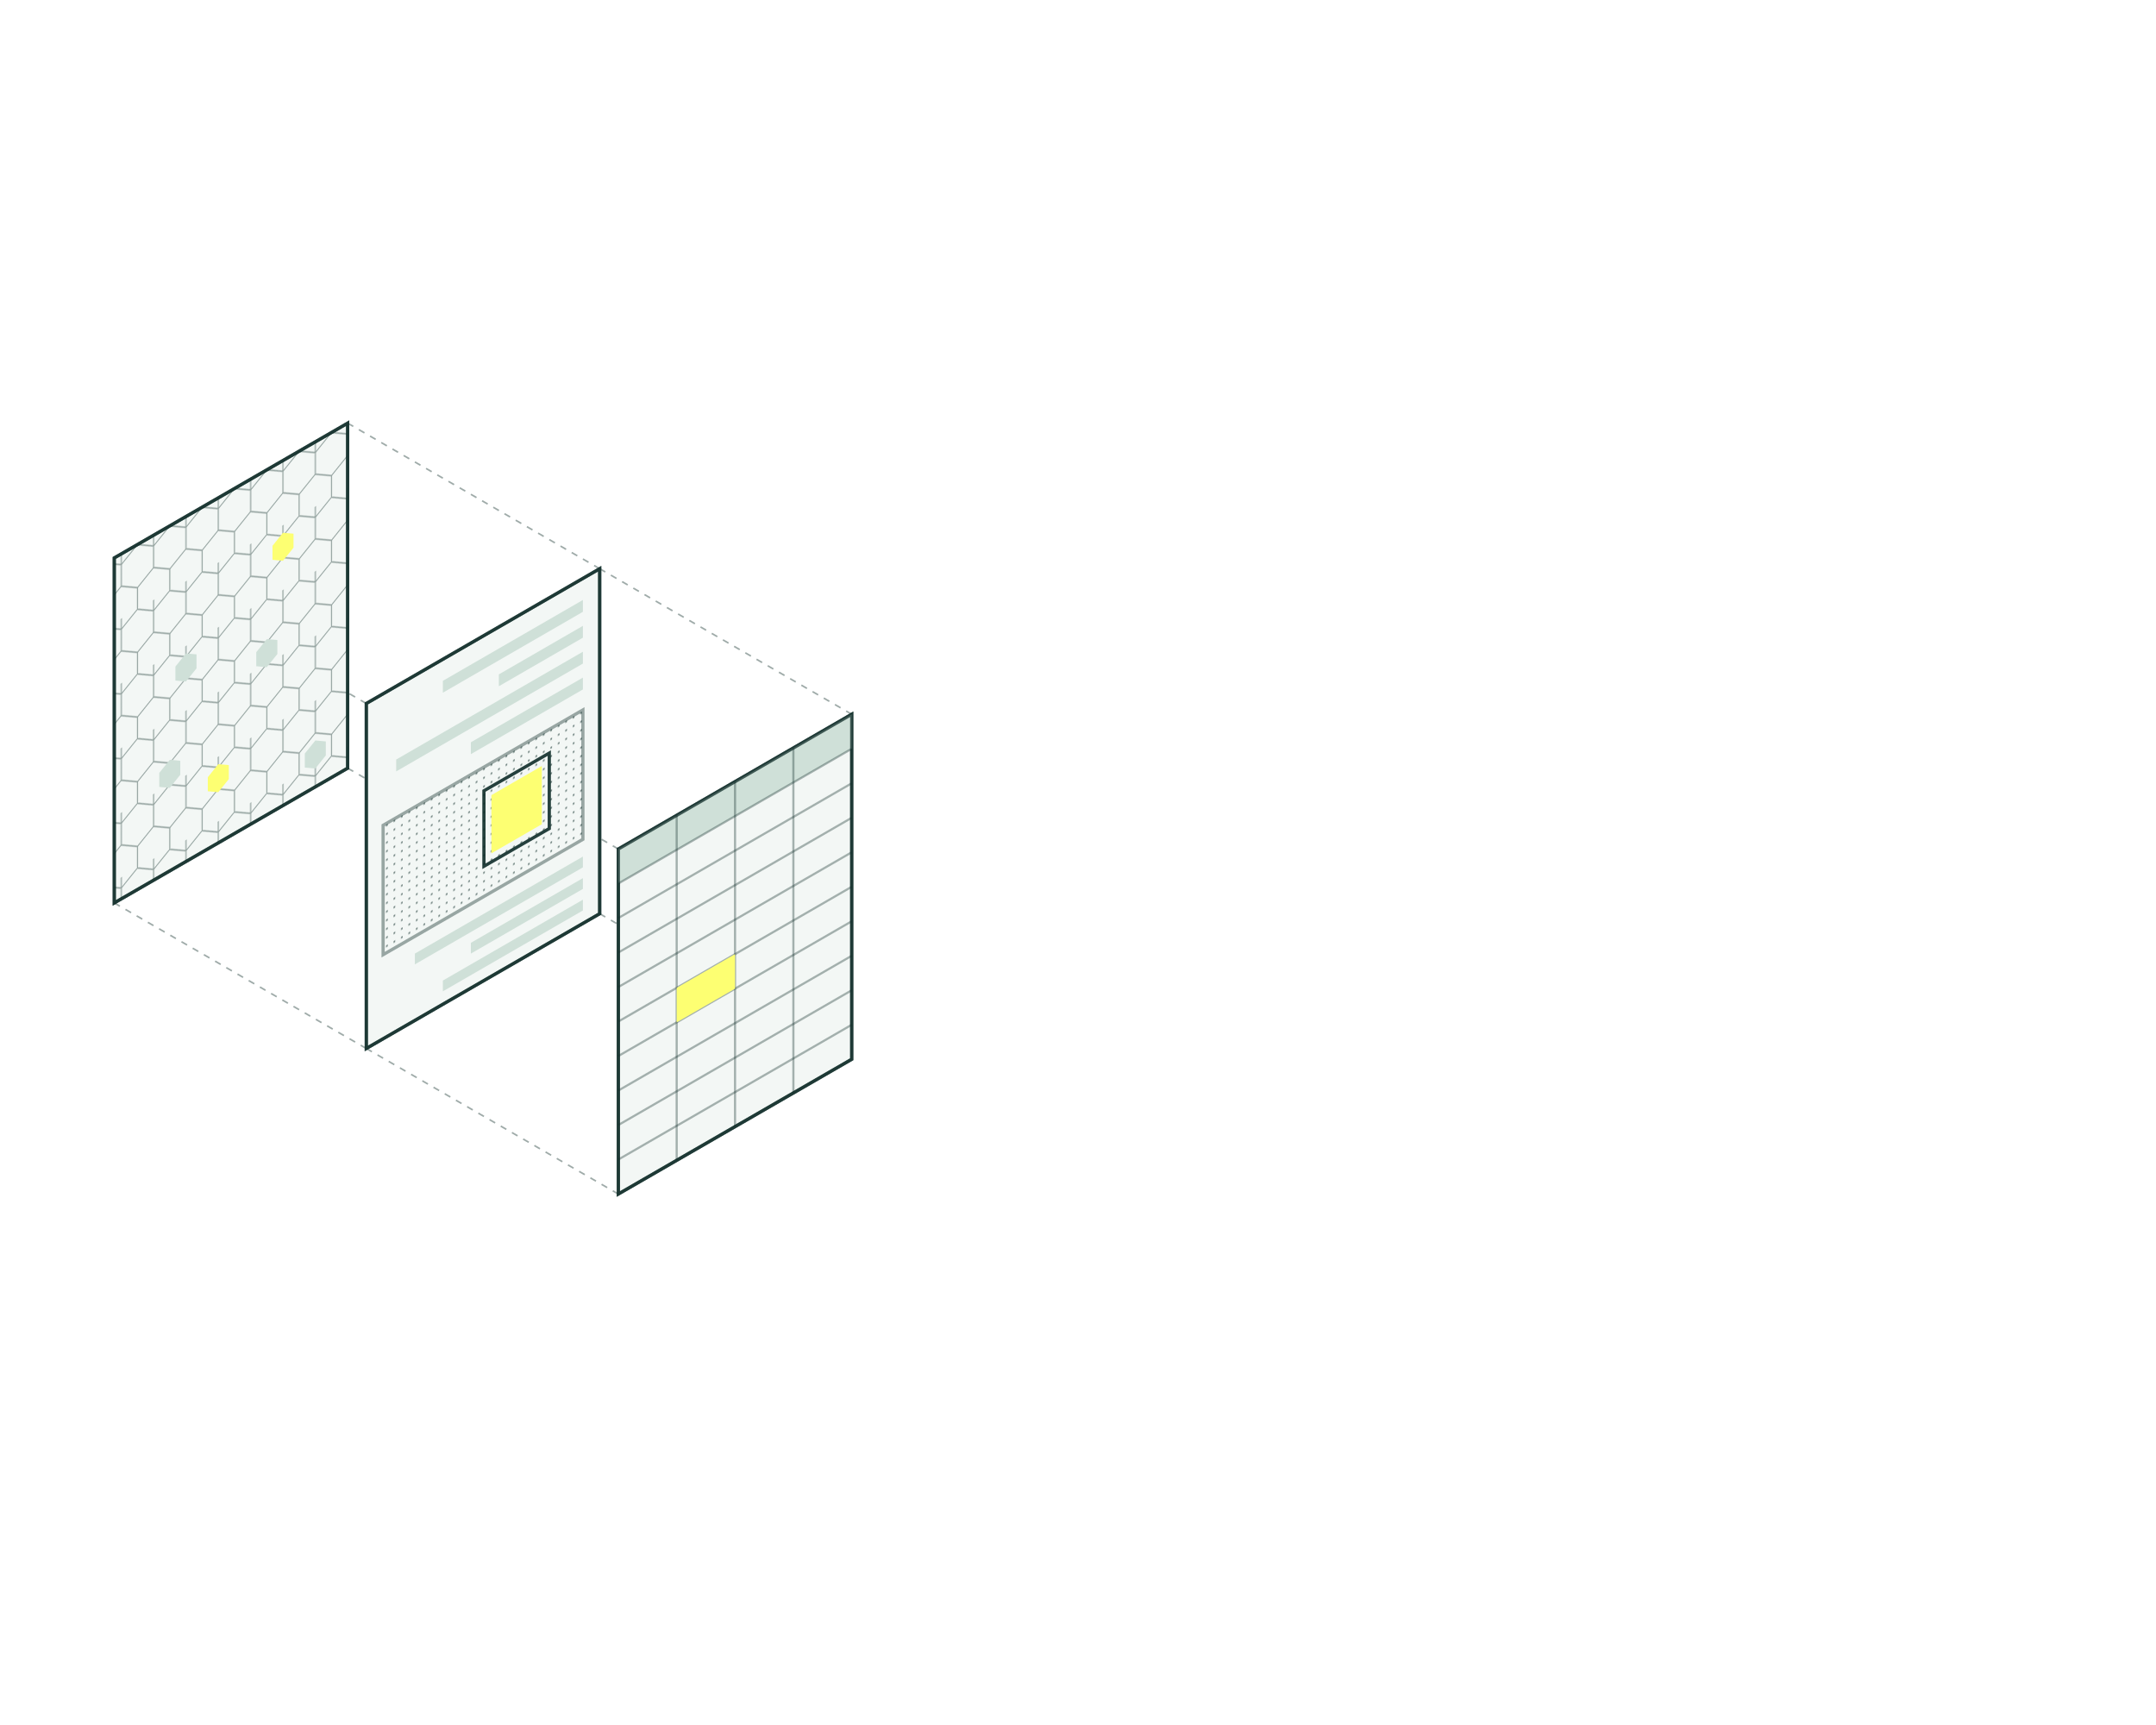
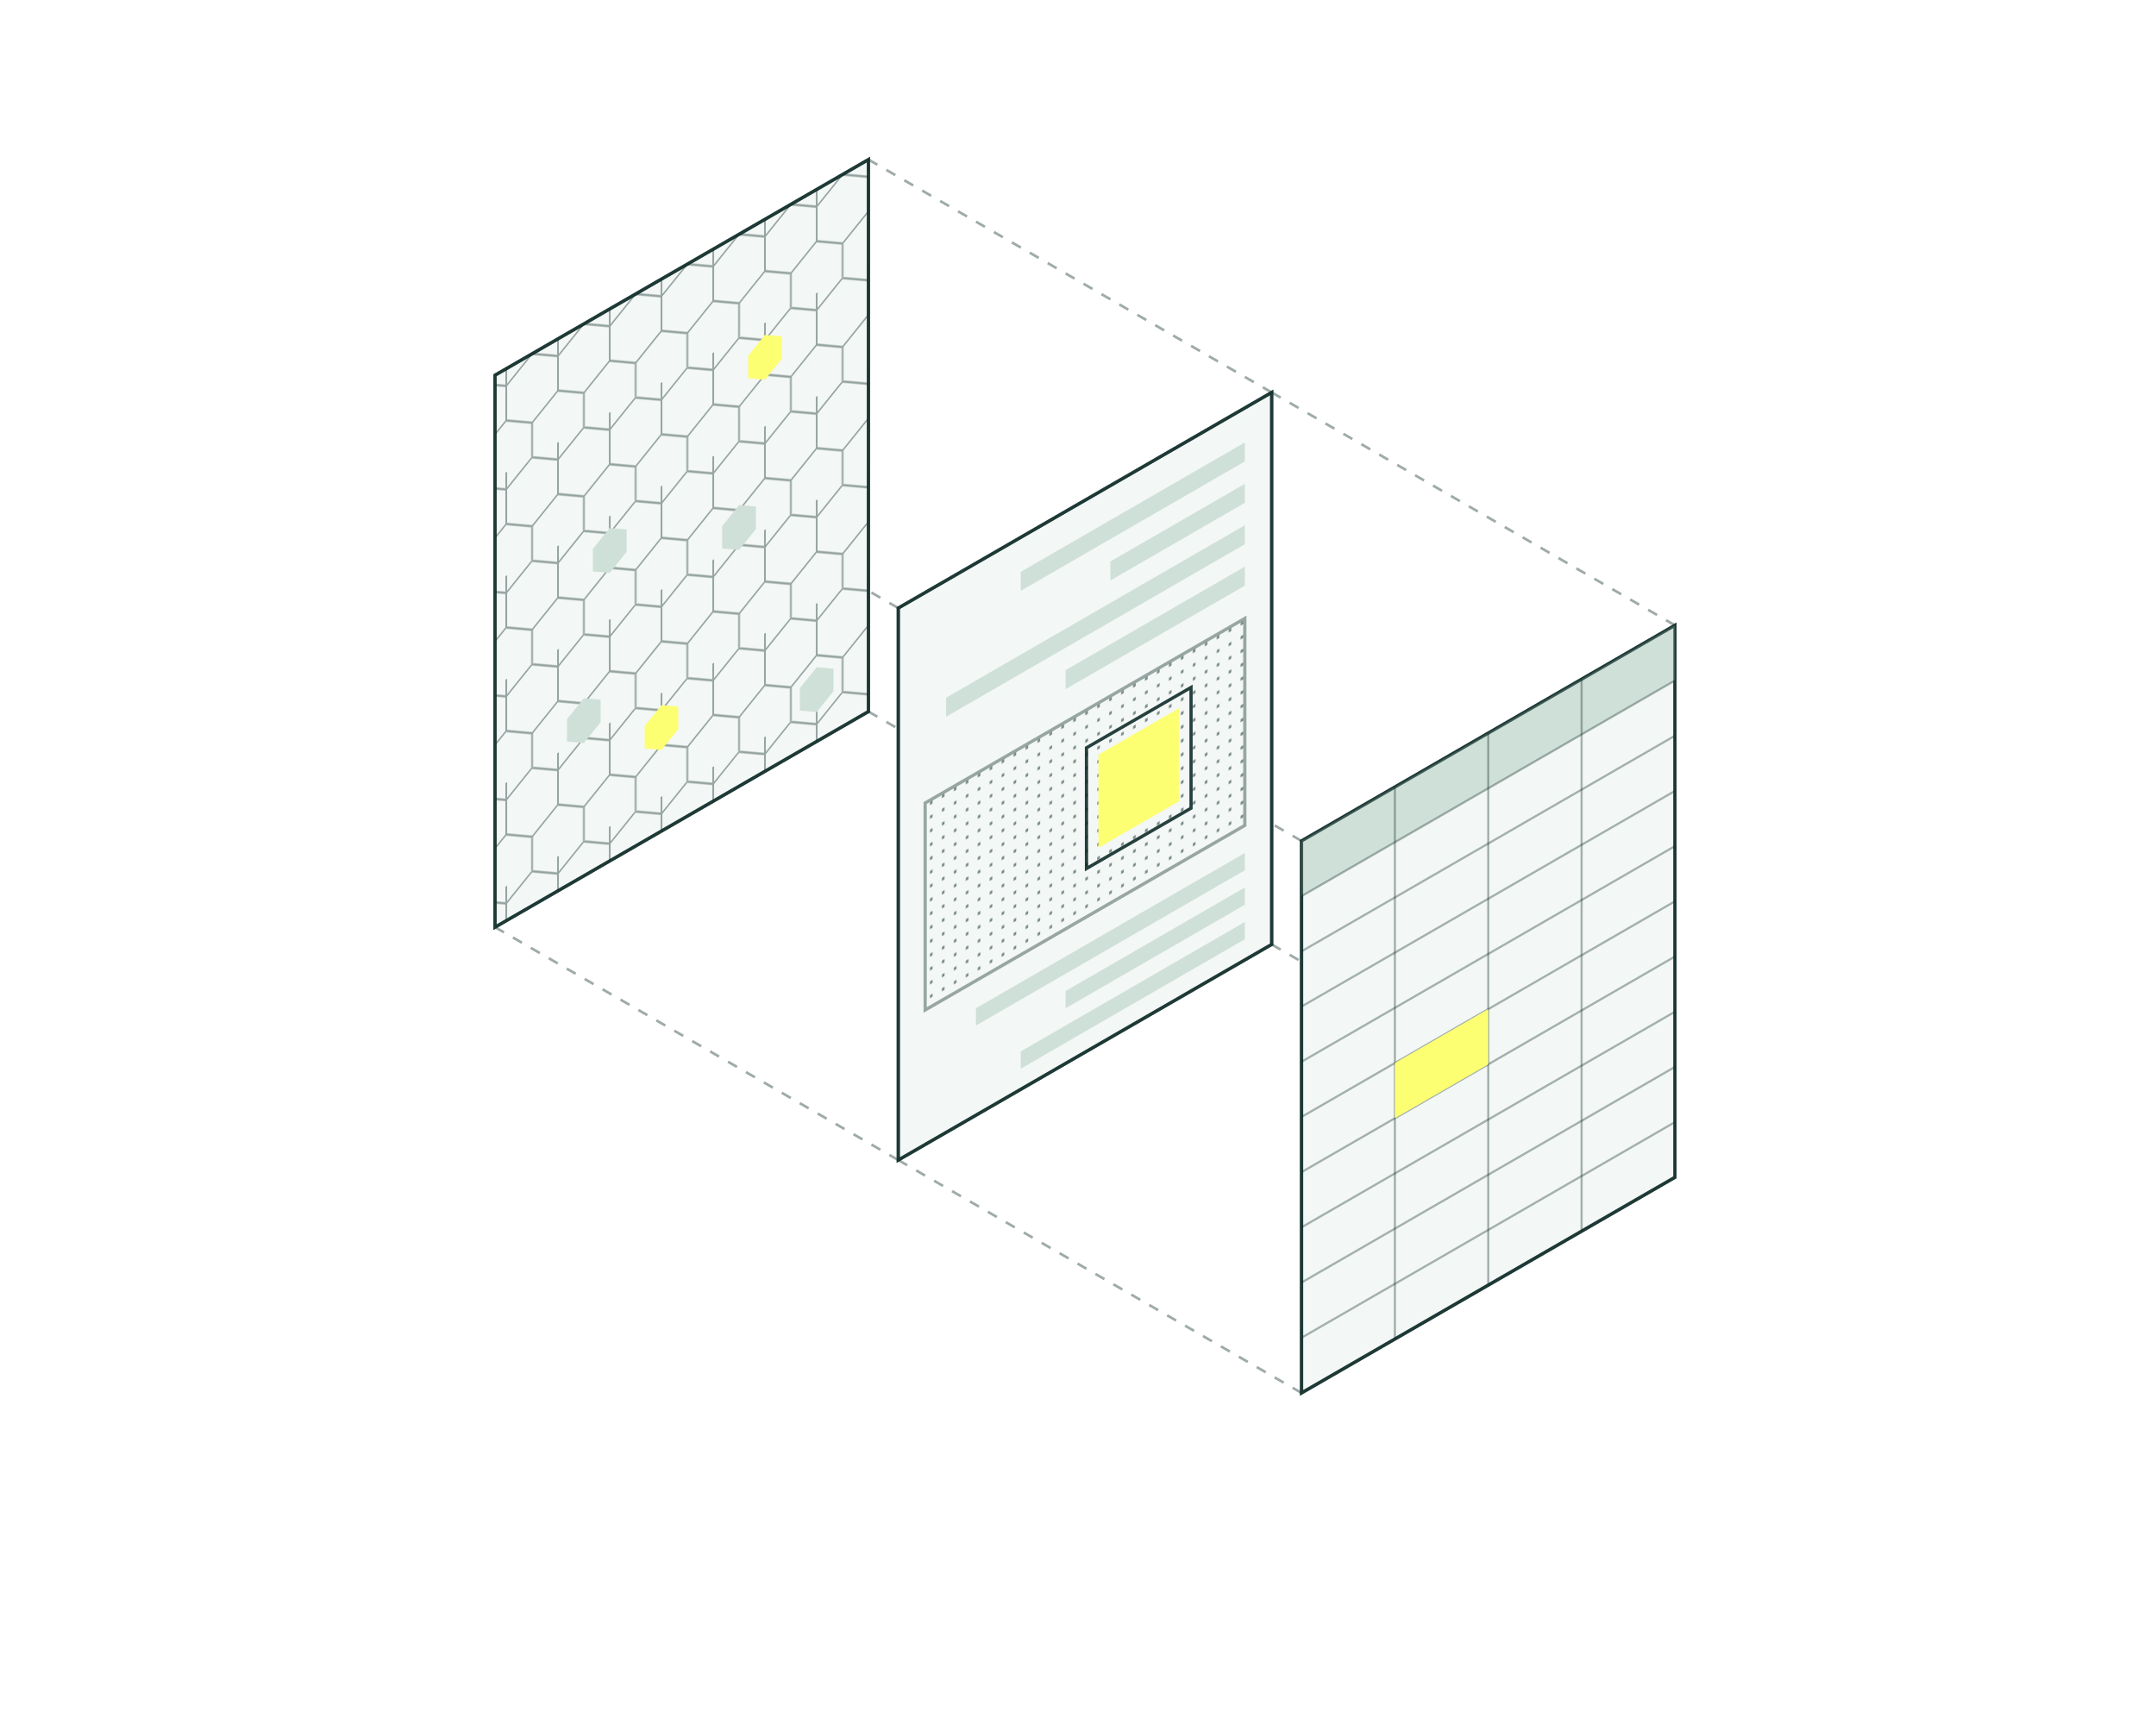
<svg xmlns="http://www.w3.org/2000/svg" viewBox="0 0 1000 800" width="1000" height="800" role="img" aria-label="Abstract illustration: a clinical note becoming accurate codes">
  <defs>
    <pattern id="hex" width="34.64" height="60" patternUnits="userSpaceOnUse">
      <path d="M17.32 0 L34.64 10 L34.64 30 L17.32 40 L0 30 L0 10 Z M17.32 40 L17.32 60 M0 30 L0 0 M34.64 30 L34.64 0" fill="none" stroke="#0f2d29" stroke-opacity=".4" stroke-width="1.2" />
    </pattern>
    <pattern id="dots" width="8" height="8" patternUnits="userSpaceOnUse">
      <rect x="3" y="3" width="1.8" height="1.8" fill="#0f2d29" fill-opacity=".5" />
    </pattern>
    <pattern id="diag" width="9" height="9" patternUnits="userSpaceOnUse">
      <path d="M0 9 L9 0" stroke="#0f2d29" stroke-opacity=".28" stroke-width="1" />
    </pattern>
    <pattern id="flat" width="96" height="48" patternUnits="userSpaceOnUse">
      <path d="M0 .5 H96 M.5 0 V48" stroke="#0f2d29" stroke-opacity=".09" stroke-width="1" />
    </pattern>
  </defs>
-   <g transform="translate(222,400.0) scale(0.5) translate(-424.0,-320.0)">
+   <g transform="translate(500,400.0) scale(0.8) translate(-424.0,-320.0)">
    <line x1="302.5" y1="-87.5" x2="536.3" y2="47.5" stroke="#0f2d29" stroke-opacity="0.4" stroke-width="1.5" stroke-dasharray="6 6" />
    <line x1="86.0" y1="37.5" x2="319.8" y2="172.5" stroke="#0f2d29" stroke-opacity="0.4" stroke-width="1.5" stroke-dasharray="6 6" />
    <line x1="302.5" y1="232.5" x2="536.3" y2="367.5" stroke="#0f2d29" stroke-opacity="0.4" stroke-width="1.5" stroke-dasharray="6 6" />
    <line x1="86.0" y1="357.5" x2="319.8" y2="492.5" stroke="#0f2d29" stroke-opacity="0.4" stroke-width="1.5" stroke-dasharray="6 6" />
    <line x1="536.3" y1="47.5" x2="770.1" y2="182.5" stroke="#0f2d29" stroke-opacity="0.4" stroke-width="1.5" stroke-dasharray="6 6" />
    <line x1="319.8" y1="172.5" x2="553.6" y2="307.5" stroke="#0f2d29" stroke-opacity="0.4" stroke-width="1.5" stroke-dasharray="6 6" />
    <line x1="536.3" y1="367.5" x2="770.1" y2="502.5" stroke="#0f2d29" stroke-opacity="0.4" stroke-width="1.5" stroke-dasharray="6 6" />
    <line x1="319.8" y1="492.5" x2="553.6" y2="627.5" stroke="#0f2d29" stroke-opacity="0.4" stroke-width="1.5" stroke-dasharray="6 6" />
    <g transform="matrix(-0.866,0.5,0,1,302.5,-87.5)">
      <rect x="0.0" y="0.0" width="250.0" height="320.0" fill="#f3f7f5" stroke="#0f2d29" stroke-opacity="0.75" stroke-width="1.5" vector-effect="non-scaling-stroke" />
      <rect x="0.0" y="0.0" width="250.0" height="320.0" fill="url(#hex)" />
      <polygon points="80.5,86.5 69.3,93.0 58.0,86.5 58.0,73.5 69.3,67.0 80.5,73.5" fill="#fdff72" />
      <polygon points="184.5,146.5 173.2,153.0 161.9,146.5 161.9,133.5 173.2,127.0 184.5,133.5" fill="#cfe0d8" />
      <polygon points="97.9,176.5 86.6,183.0 75.3,176.5 75.3,163.5 86.6,157.0 97.9,163.5" fill="#cfe0d8" />
      <polygon points="201.8,236.5 190.5,243.0 179.3,236.5 179.3,223.5 190.5,217.0 201.8,223.5" fill="#cfe0d8" />
      <polygon points="149.8,266.5 138.6,273.0 127.3,266.5 127.3,253.5 138.6,247.0 149.8,253.5" fill="#fdff72" />
      <polygon points="45.9,296.5 34.6,303.0 23.4,296.5 23.4,283.5 34.6,277.0 45.9,283.5" fill="#cfe0d8" />
      <rect x="0.0" y="0.0" width="250.0" height="320.0" fill="none" stroke="#0f2d29" stroke-opacity="0.75" stroke-width="1.5" vector-effect="non-scaling-stroke" />
    </g>
    <g transform="matrix(-0.866,0.5,0,1,536.3,47.5)">
      <rect x="0.0" y="0.0" width="250.0" height="320.0" fill="#f3f7f5" stroke="#0f2d29" stroke-opacity="0.75" stroke-width="1.5" vector-effect="non-scaling-stroke" />
      <rect x="18.0" y="20.0" width="150.0" height="11.0" fill="#cfe0d8" />
      <rect x="18.0" y="44.0" width="90.0" height="11.0" fill="#cfe0d8" />
      <rect x="18.0" y="68.0" width="200.0" height="11.0" fill="#cfe0d8" />
      <rect x="18.0" y="92.0" width="120.0" height="11.0" fill="#cfe0d8" />
      <rect x="18.0" y="122.0" width="214.0" height="120.0" fill="url(#dots)" stroke="#0f2d29" stroke-opacity="0.4" stroke-width="1.5" vector-effect="non-scaling-stroke" />
      <rect x="62.0" y="152.0" width="54.0" height="54.0" fill="#fdff72" />
      <rect x="54.0" y="144.0" width="70.0" height="70.0" fill="none" stroke="#0f2d29" stroke-opacity="0.9" stroke-width="1.5" vector-effect="non-scaling-stroke" />
      <rect x="18.0" y="258.0" width="180.0" height="10.0" fill="#cfe0d8" />
      <rect x="18.0" y="278.0" width="120.0" height="10.0" fill="#cfe0d8" />
      <rect x="18.0" y="298.0" width="150.0" height="10.0" fill="#cfe0d8" />
      <rect x="0.0" y="0.0" width="250.0" height="320.0" fill="none" stroke="#0f2d29" stroke-opacity="0.75" stroke-width="1.5" vector-effect="non-scaling-stroke" />
    </g>
    <g transform="matrix(-0.866,0.5,0,1,770.1,182.5)">
      <rect x="0.0" y="0.0" width="250.0" height="320.0" fill="#f3f7f5" stroke="#0f2d29" stroke-opacity="0.75" stroke-width="1.5" vector-effect="non-scaling-stroke" />
      <rect x="0.0" y="0.0" width="250.0" height="32.0" fill="#cfe0d8" />
      <line x1="0" y1="32" x2="250" y2="32" stroke="#0f2d29" stroke-opacity="0.35" stroke-width="1" vector-effect="non-scaling-stroke" />
      <line x1="0" y1="64" x2="250" y2="64" stroke="#0f2d29" stroke-opacity="0.35" stroke-width="1" vector-effect="non-scaling-stroke" />
      <line x1="0" y1="96" x2="250" y2="96" stroke="#0f2d29" stroke-opacity="0.35" stroke-width="1" vector-effect="non-scaling-stroke" />
      <line x1="0" y1="128" x2="250" y2="128" stroke="#0f2d29" stroke-opacity="0.35" stroke-width="1" vector-effect="non-scaling-stroke" />
      <line x1="0" y1="160" x2="250" y2="160" stroke="#0f2d29" stroke-opacity="0.35" stroke-width="1" vector-effect="non-scaling-stroke" />
      <line x1="0" y1="192" x2="250" y2="192" stroke="#0f2d29" stroke-opacity="0.35" stroke-width="1" vector-effect="non-scaling-stroke" />
      <line x1="0" y1="224" x2="250" y2="224" stroke="#0f2d29" stroke-opacity="0.35" stroke-width="1" vector-effect="non-scaling-stroke" />
      <line x1="0" y1="256" x2="250" y2="256" stroke="#0f2d29" stroke-opacity="0.35" stroke-width="1" vector-effect="non-scaling-stroke" />
      <line x1="0" y1="288" x2="250" y2="288" stroke="#0f2d29" stroke-opacity="0.35" stroke-width="1" vector-effect="non-scaling-stroke" />
      <line x1="62.5" y1="0" x2="62.5" y2="320" stroke="#0f2d29" stroke-opacity="0.35" stroke-width="1" vector-effect="non-scaling-stroke" />
      <line x1="125.0" y1="0" x2="125.0" y2="320" stroke="#0f2d29" stroke-opacity="0.35" stroke-width="1" vector-effect="non-scaling-stroke" />
      <line x1="187.5" y1="0" x2="187.5" y2="320" stroke="#0f2d29" stroke-opacity="0.35" stroke-width="1" vector-effect="non-scaling-stroke" />
      <rect x="125.0" y="160.0" width="62.5" height="32.0" fill="#fdff72" />
      <rect x="0.0" y="0.0" width="250.0" height="320.0" fill="none" stroke="#0f2d29" stroke-opacity="0.75" stroke-width="1.5" vector-effect="non-scaling-stroke" />
    </g>
  </g>
</svg>
